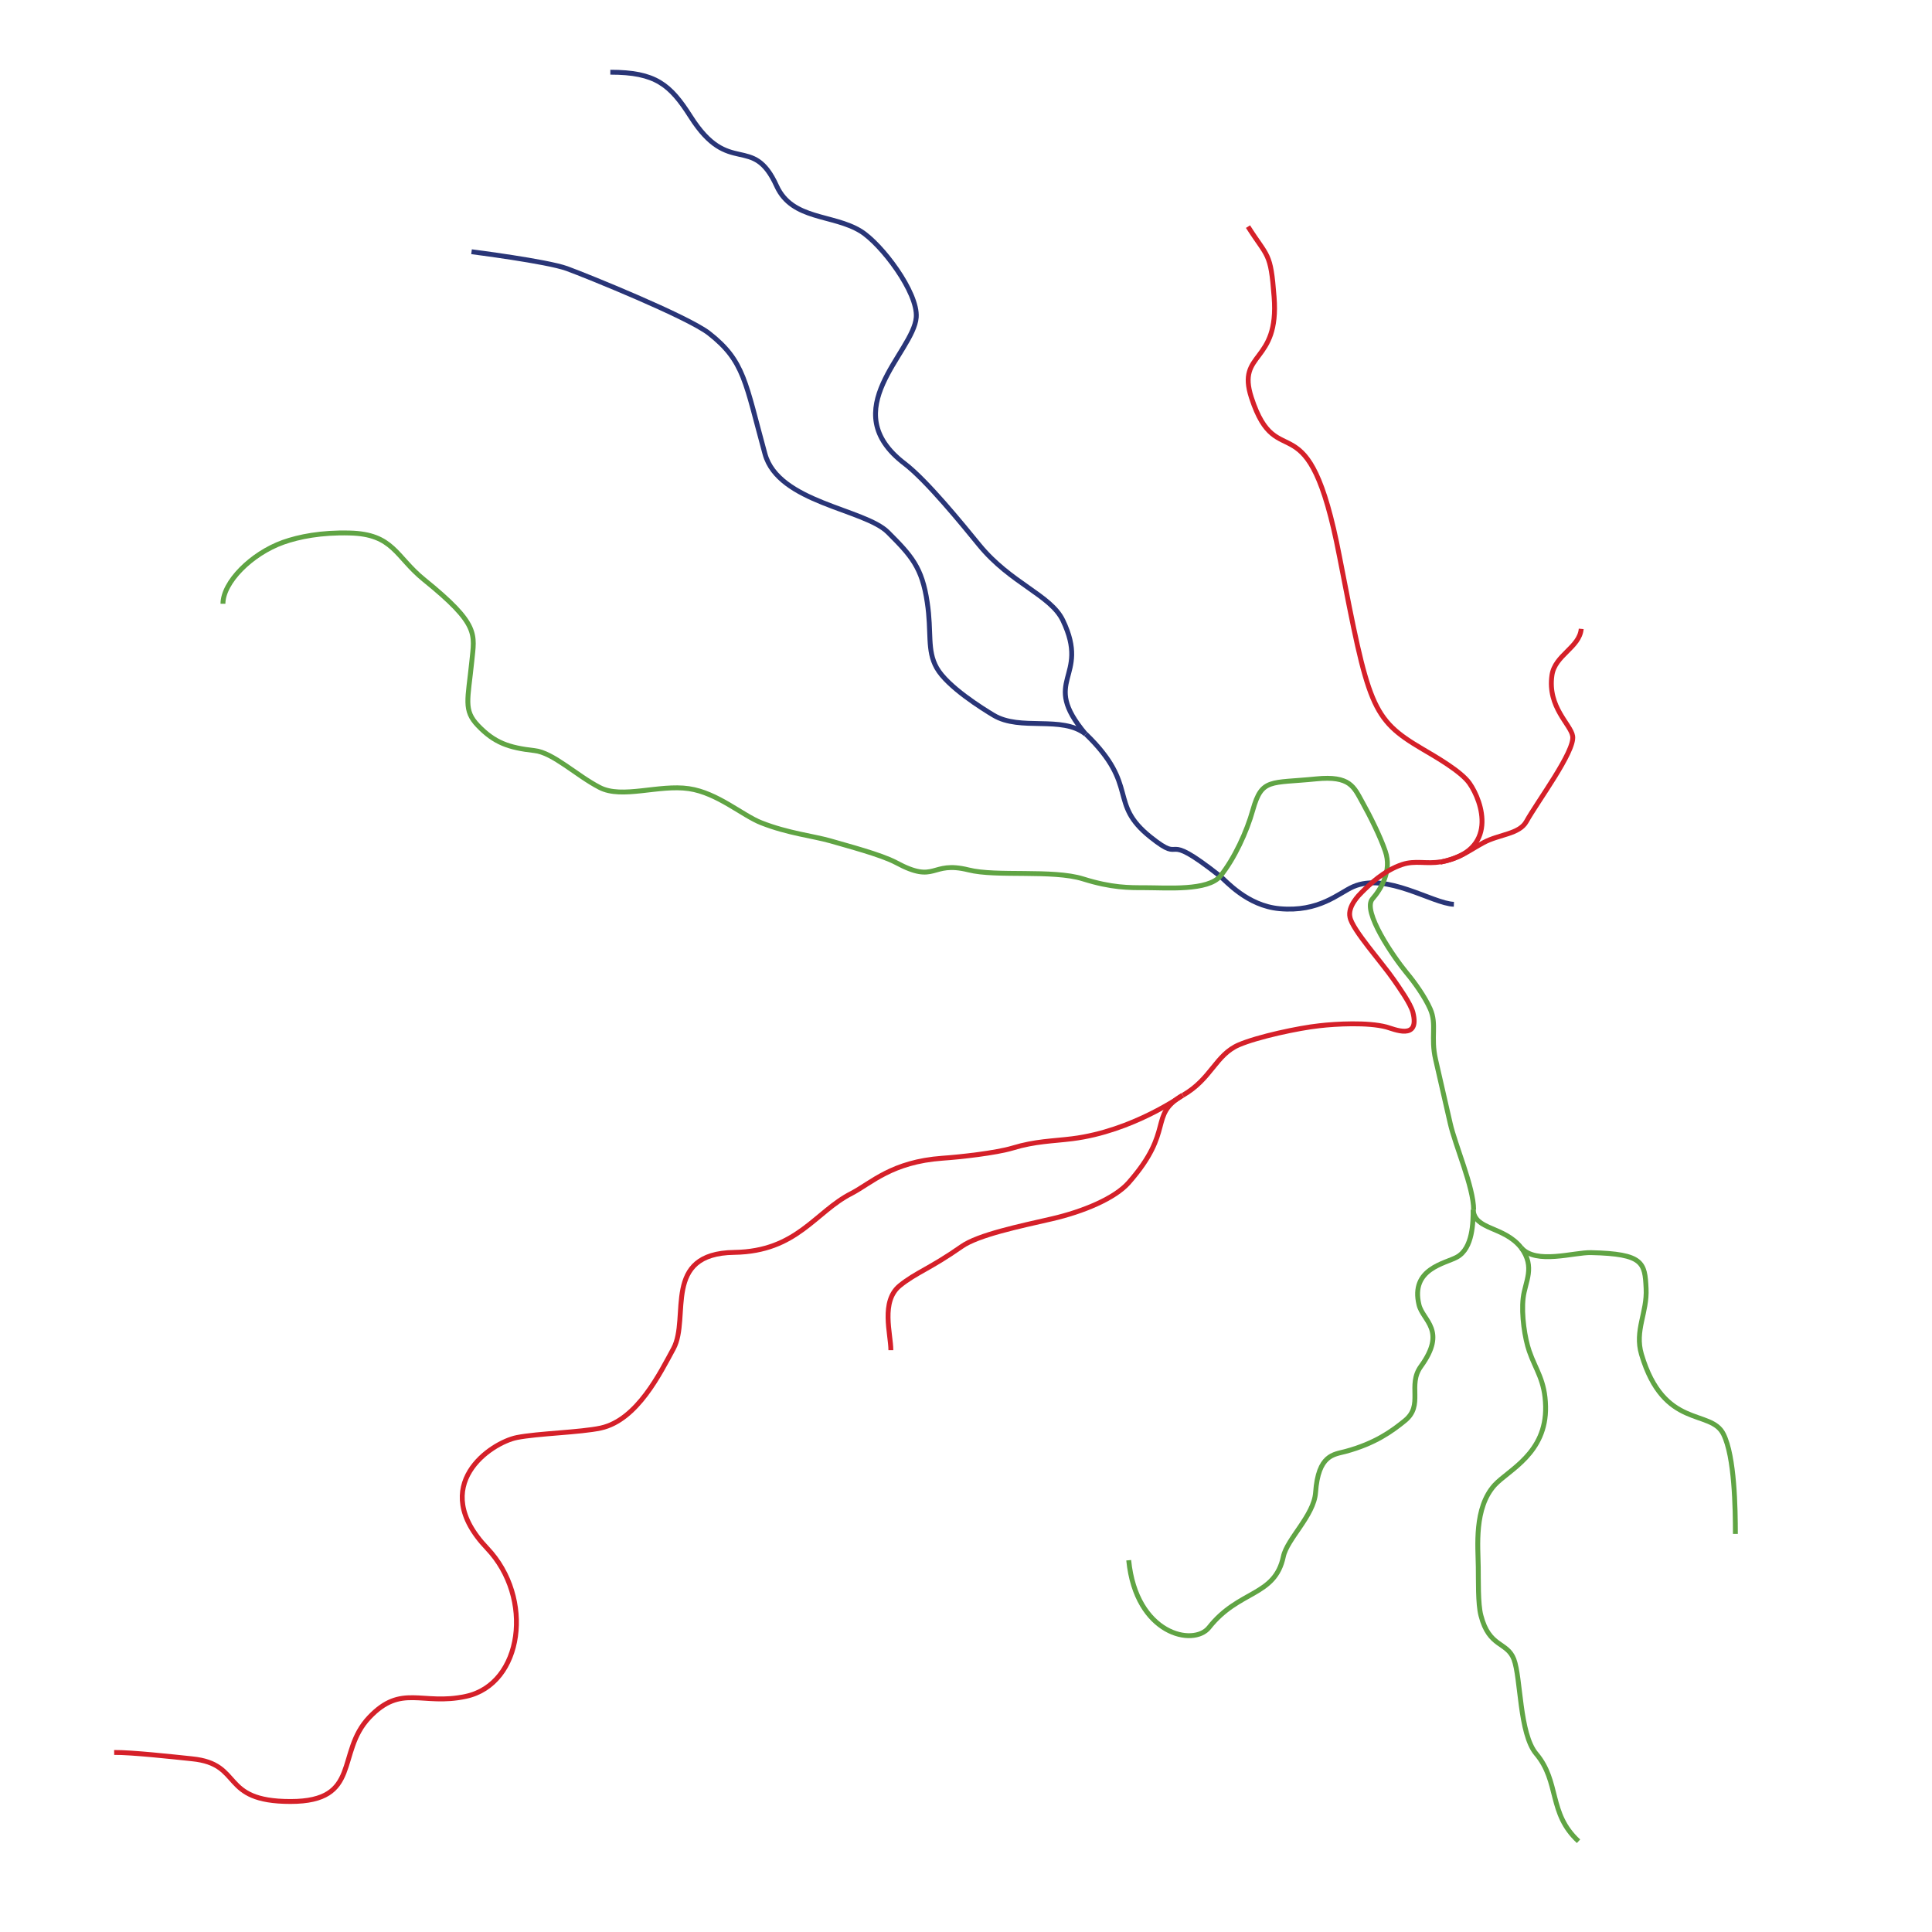
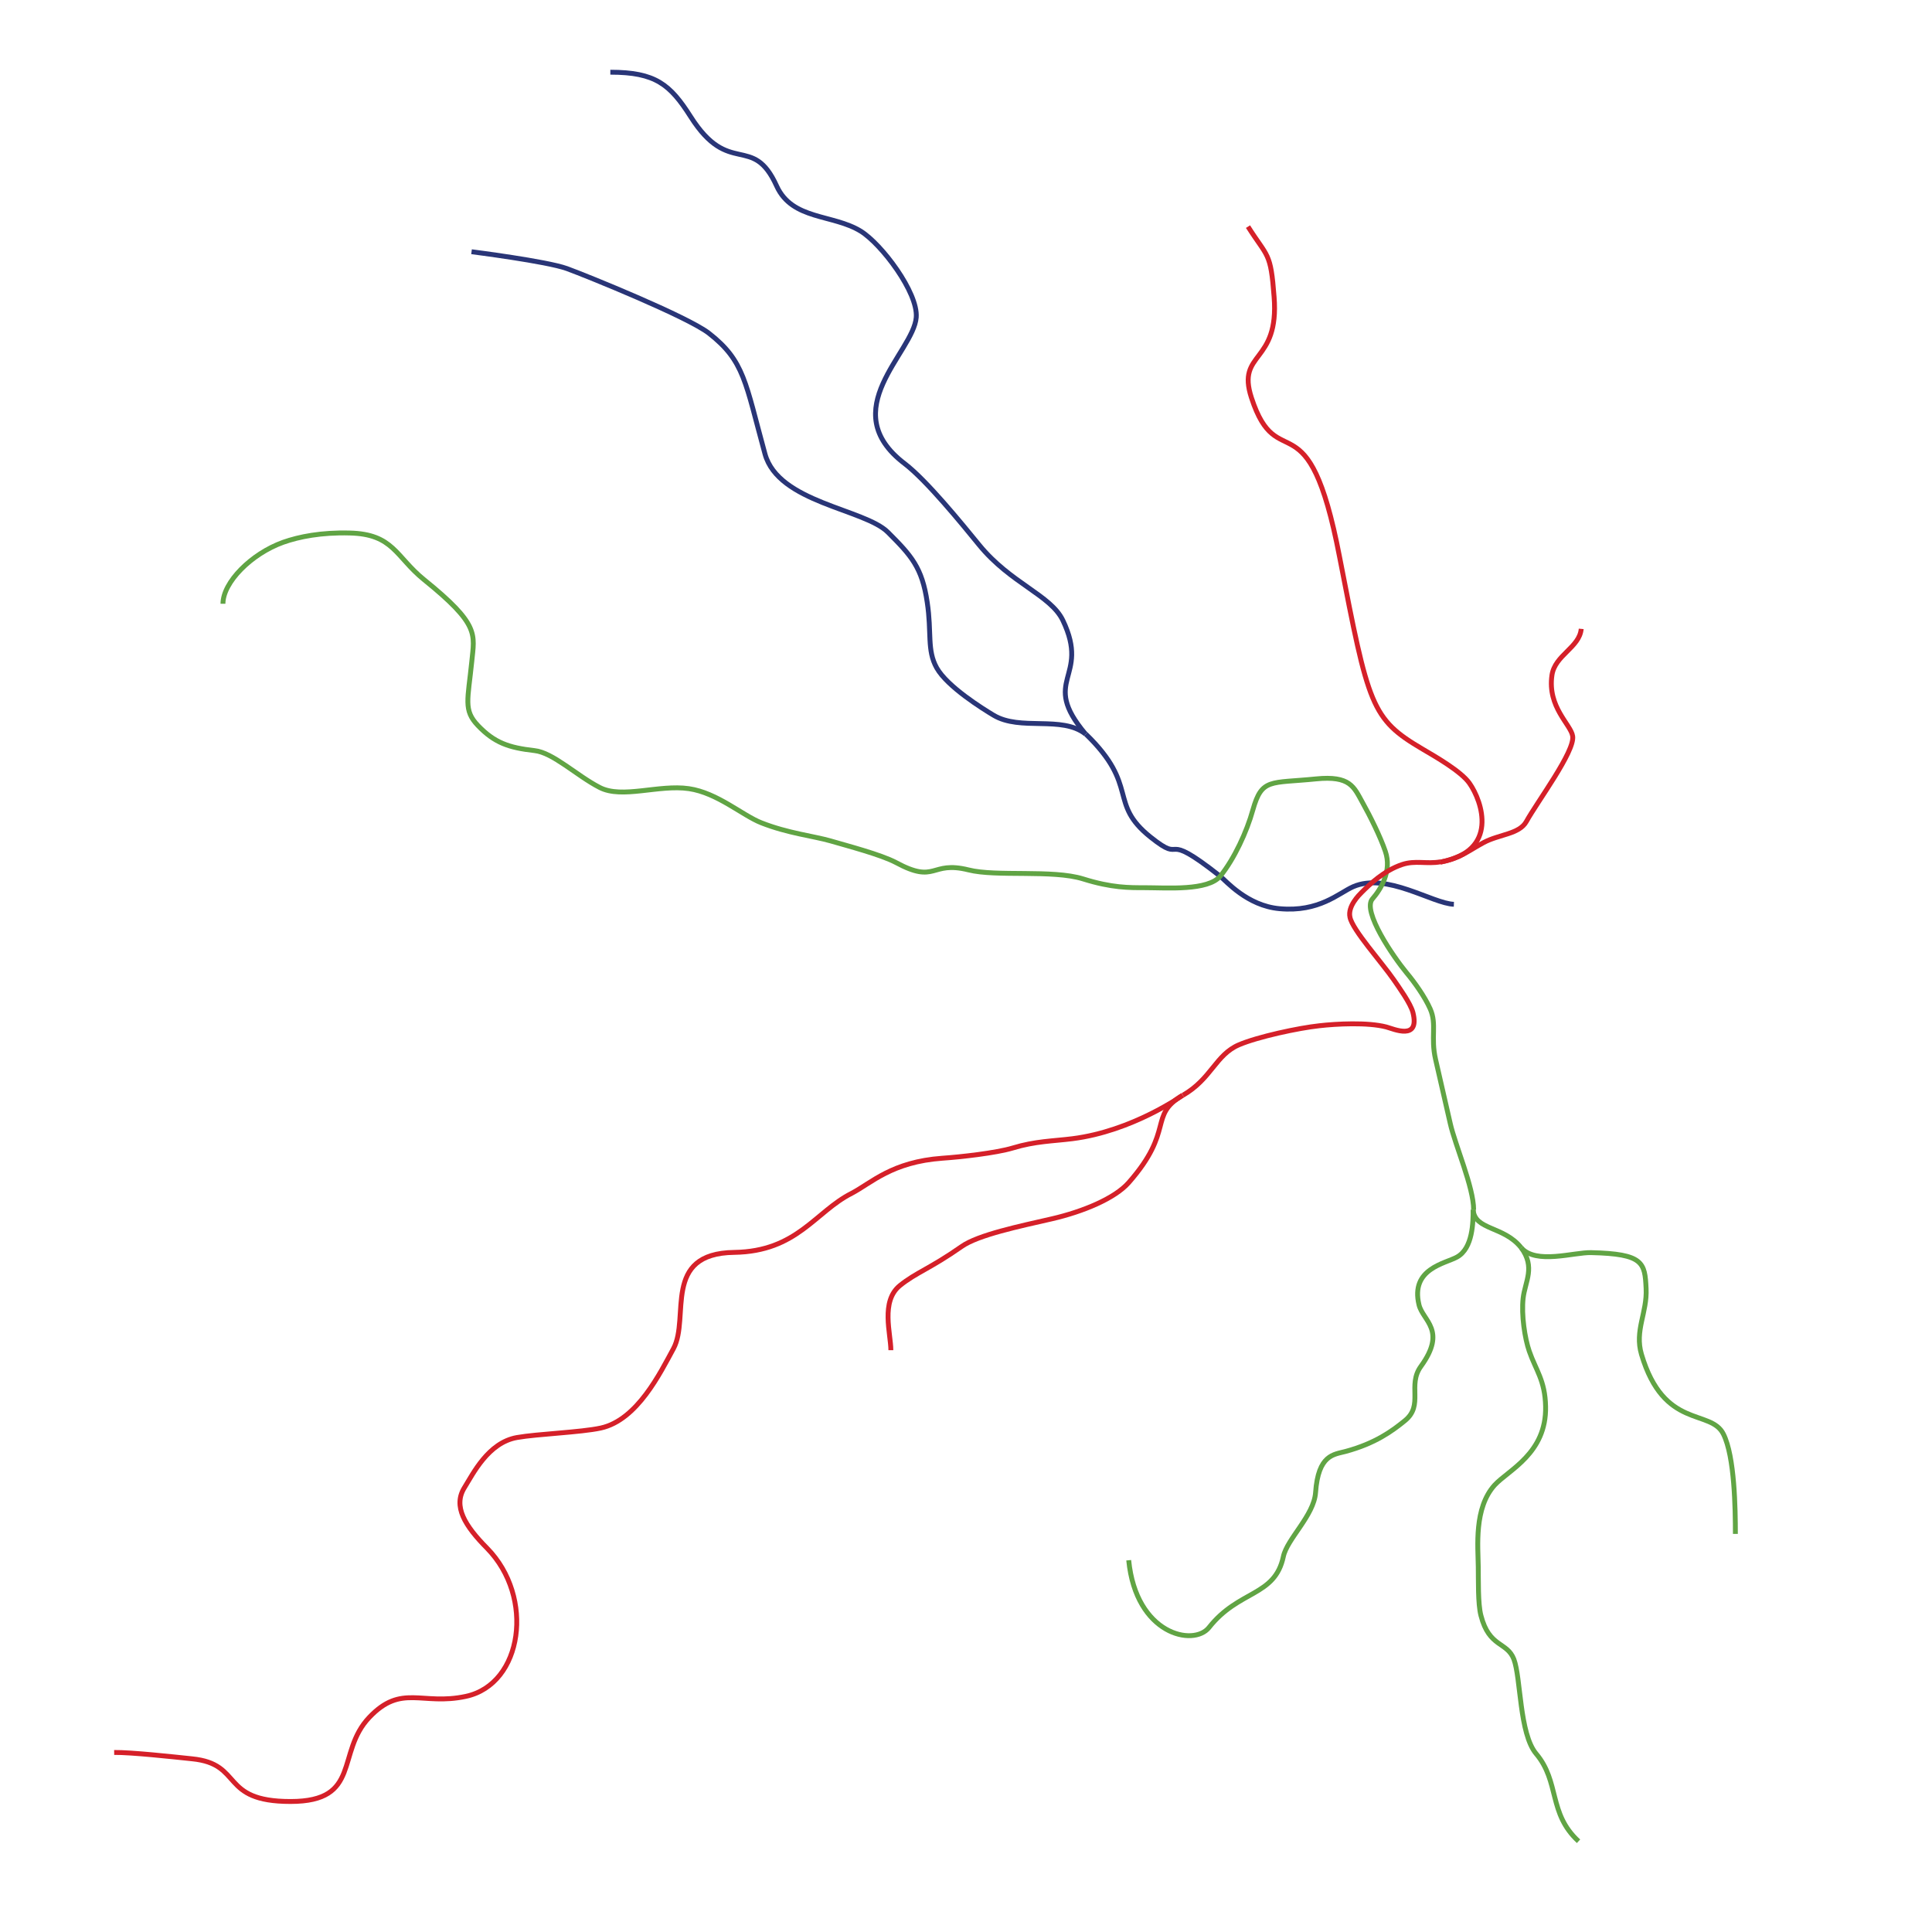
<svg xmlns="http://www.w3.org/2000/svg" version="1.1" id="Layer_2" x="0px" y="0px" viewBox="0 0 792 792" enable-background="new 0 0 792 792" xml:space="preserve">
  <path id="blue-akalla" fill="none" stroke="#293577" stroke-width="2" stroke-miterlimit="10" d="M445,300.9  c-19-22.6,2.2-22.6-9.3-46.6c-5-10.4-21.4-15.1-34.3-30.9c-7.1-8.7-21.5-26.4-30.5-33.3c-29-22,3.6-45.6,4.7-60  c0.8-10.2-14.2-30-22.7-35.3c-11.5-7.1-28.1-4.5-34.5-18.5c-9.9-21.9-19.4-3.4-35.3-28.5c-8.4-13.2-14.4-18.2-32.9-18.2" />
  <path id="blue-hjulsta" fill="none" stroke="#293577" stroke-width="2" stroke-miterlimit="10" d="M445,300.9  c-9.8-7.7-26.7-1.1-37.7-7.7c-4.2-2.5-19-11.7-23.3-19.4c-4.1-7.3-2-14.5-3.9-26.9c-2.1-14.3-6.5-19.1-16.1-28.7  s-44.9-12.1-50.4-32.1c-8.1-29.5-8.4-38.1-23-49.5c-8.8-6.8-50-23.5-58.2-26.5c-8.3-3-39.1-6.9-39.1-6.9" />
  <path id="blue-kungs" fill="none" stroke="#293577" stroke-width="2" stroke-miterlimit="10" d="M596,370.7  c-8.8-0.3-27.6-13.2-41.3-7.2c-5.9,2.6-13.9,10.5-30.2,9c-13.3-1.2-22-11.5-24.3-13.3c-25.2-19.9-13.7-4.2-28.5-16  c-17.7-14.1-4.4-20.8-26.6-42.3" />
  <path id="green-hasselby" fill="none" stroke="#60A444" stroke-width="2" stroke-miterlimit="10" d="M91.4,247.5  c0-8.8,11.6-20.5,24.7-25.2c6.5-2.3,15.6-4.1,27.2-3.8c18,0.4,18.9,9.7,30.5,19.1c22.9,18.5,20.7,22.3,19.6,33.6  c-1.6,15.7-3.5,19.9,2.5,26.2c6.8,7.1,12.6,9.1,23.2,10.3c7.6,0.8,17.2,10.2,26.7,15.1c9.2,4.8,24.3-1.3,36.6,0.5  c11.7,1.7,22,11,29.7,14c10.9,4.3,21.3,5.4,28.3,7.4c6.8,2,20.7,5.6,26.9,8.9c16.7,9,14-0.9,29.7,3c11.4,2.9,34.5-0.2,47,3.7  c11.8,3.7,18.9,3.6,25.3,3.6c9.1,0,25.9,1.4,31-4.8c5.7-7.1,10.8-18.1,13.3-27.1c3.7-13.1,7.1-10.8,25.9-12.7  c14-1.4,15.5,3.3,19,9.6c3.2,5.7,7.4,14.2,9.4,20.1c2.8,8.1-1.9,15.6-5.3,19.5c-4.3,5,8.7,23.9,14.1,30.4c3.1,3.7,7.4,9.7,9.6,14.7  c2.8,6.3,0.1,11.6,2.2,20.7c1.5,6.5,4.3,18.9,6,26.2c2,8.9,9.6,26.2,9.6,35.4" />
  <path id="green-hagsatra" fill="none" stroke="#60A444" stroke-width="2" stroke-miterlimit="10" d="M603.9,495.9  c0,5-0.1,15.8-6.6,19.4c-4.8,2.7-19.2,4.7-15.6,19.6c1.6,6.6,11.5,10.4,0.8,25.2c-5.7,7.8,1.3,15.9-6.6,22.3  c-5.3,4.3-12.1,9.3-24.3,12.6c-4.8,1.3-11.2,1.2-12.3,16.9c-0.7,9.4-11.7,19-13.2,26.2c-3.5,16.5-18.2,13.5-30.5,29.1  c-6.3,7.9-29.9,2.9-32.9-27.6" />
  <path id="green-farsta" fill="none" stroke="#60A444" stroke-width="2" stroke-miterlimit="10" d="M623.6,511.5  c5.9,8,1.6,13.8,0.8,20.6c-0.8,7,0.7,16.6,2.5,21.8c2.7,7.8,6.5,12,6.7,22.7c0.4,19.2-15.2,26-20.9,32.2c-8.5,9.4-6.8,25.2-6.7,33.6  c0.1,5-0.2,15.1,1.1,19.9c3.4,13.2,10.7,10.6,13.5,17.9c2.9,7.7,2.2,30.4,9.1,38.7c9.8,11.6,4.9,24.4,17.4,35.9" />
  <path id="green-skarpnack" fill="none" stroke="#60A444" stroke-width="2" stroke-miterlimit="10" d="M623.6,511.5  c6.1,7,21.6,1.8,28.7,2c21.4,0.5,22,4.1,22.5,14.7c0.5,9.9-4.8,17.2-1.9,27c9.2,31,28.4,22.2,33.6,32.7c4.6,9.2,4.9,30.6,4.9,40.9" />
  <path id="green-gullmars" fill="none" stroke="#60A444" stroke-width="2" stroke-miterlimit="10" d="M603.9,495.9  c0.6,8.5,12.6,6.6,19.7,15.6" />
  <path id="red-morby" fill="none" stroke="#D52029" stroke-width="2" stroke-miterlimit="10" d="M511.6,92.9  c8.1,12.8,9.3,10.2,10.7,28.8c2.2,27.6-15.5,22.3-9.3,41.3c10.8,33.2,23.2-2,36.1,65.1c11.9,61.4,13,66.6,34.1,79  c5.1,3,15.8,9.1,19.2,14c5.2,7.4,12.3,27.9-12,32.3" />
  <path id="red-ropsten" fill="none" stroke="#D52029" stroke-width="2" stroke-miterlimit="10" d="M648.2,257.8  c-0.7,7.7-10.8,10.7-12,19c-1.9,13.1,7.8,20.2,8.5,25c0.9,6.3-14.4,26.7-19,35c-2.9,5.2-11.2,5.2-17.5,8.6c-6.3,3.4-9.2,6.2-17.6,8" />
  <path id="red-liljeholmen" fill="none" stroke="#D52029" stroke-width="2" stroke-miterlimit="10" d="M590.5,353.3  c-5.7,1-10.3-0.7-15.7,1.1c-7.5,2.5-13.4,8.2-16.6,11.4c-1,1-5.8,5.7-4.8,10.2c1,5.2,13.2,18.7,18,25.7c2.2,3.2,6.8,9.6,7.8,13.3  c3,11.8-7.9,6.8-10.9,6c-7.6-2-20.6-1.3-27.5-0.5c-8.4,0.9-25.2,4.5-32.9,7.8c-9.6,4.1-11.3,14-23,20.7" />
  <path id="red-fruangen" fill="none" stroke="#D52029" stroke-width="2" stroke-miterlimit="10" d="M484.8,449  c-14.2,8.4-3.1,14.2-22.1,35.8c-5.7,6.5-18.8,11.9-31.3,14.8c-13.5,3.1-30.4,6.6-37.2,11.4c-13,9.1-18.6,10.6-25.3,16  c-8,6.5-3.7,19.8-3.7,26.5" />
-   <path id="red-norsborg" fill="none" stroke="#D52029" stroke-width="2" stroke-miterlimit="10" d="M484.8,449  c0,0-20.5,14.7-45.2,17.8c-8,1-15.2,1-24.4,3.8c-7,2.1-21.6,3.7-28.9,4.2c-20.7,1.5-29,10.1-37.2,14.4c-15,7.6-22.3,23.8-48.1,24.2  c-29.8,0.4-18.1,26.7-24.9,39.4c-5.4,9.9-14.8,29.3-29.8,32.6c-8.3,1.8-25.9,2.2-34.4,3.9c-10.6,2.1-36.8,19.6-12.2,45.4  c19.3,20.3,14.6,55.7-8.7,60.7c-18.1,3.9-26.4-5.3-39.6,8.6c-13.8,14.5-3.1,34.5-32.3,34.5c-29.3,0-19.1-15.4-40.4-17.5  c-7.6-0.8-25-2.7-31.9-2.6" />
+   <path id="red-norsborg" fill="none" stroke="#D52029" stroke-width="2" stroke-miterlimit="10" d="M484.8,449  c0,0-20.5,14.7-45.2,17.8c-8,1-15.2,1-24.4,3.8c-7,2.1-21.6,3.7-28.9,4.2c-20.7,1.5-29,10.1-37.2,14.4c-15,7.6-22.3,23.8-48.1,24.2  c-29.8,0.4-18.1,26.7-24.9,39.4c-5.4,9.9-14.8,29.3-29.8,32.6c-8.3,1.8-25.9,2.4-34.4,3.9c-11.8,2.1-18,14.9-21.5,20.5  c-4.8,7.7,0.2,15.7,9.3,24.9c19.6,20,14.6,55.7-8.7,60.7c-18.1,3.9-26.4-5.3-39.6,8.6c-13.8,14.5-3.1,34.5-32.3,34.5  c-29.3,0-19.1-15.4-40.4-17.5c-7.6-0.8-25-2.7-31.9-2.6" />
</svg>
